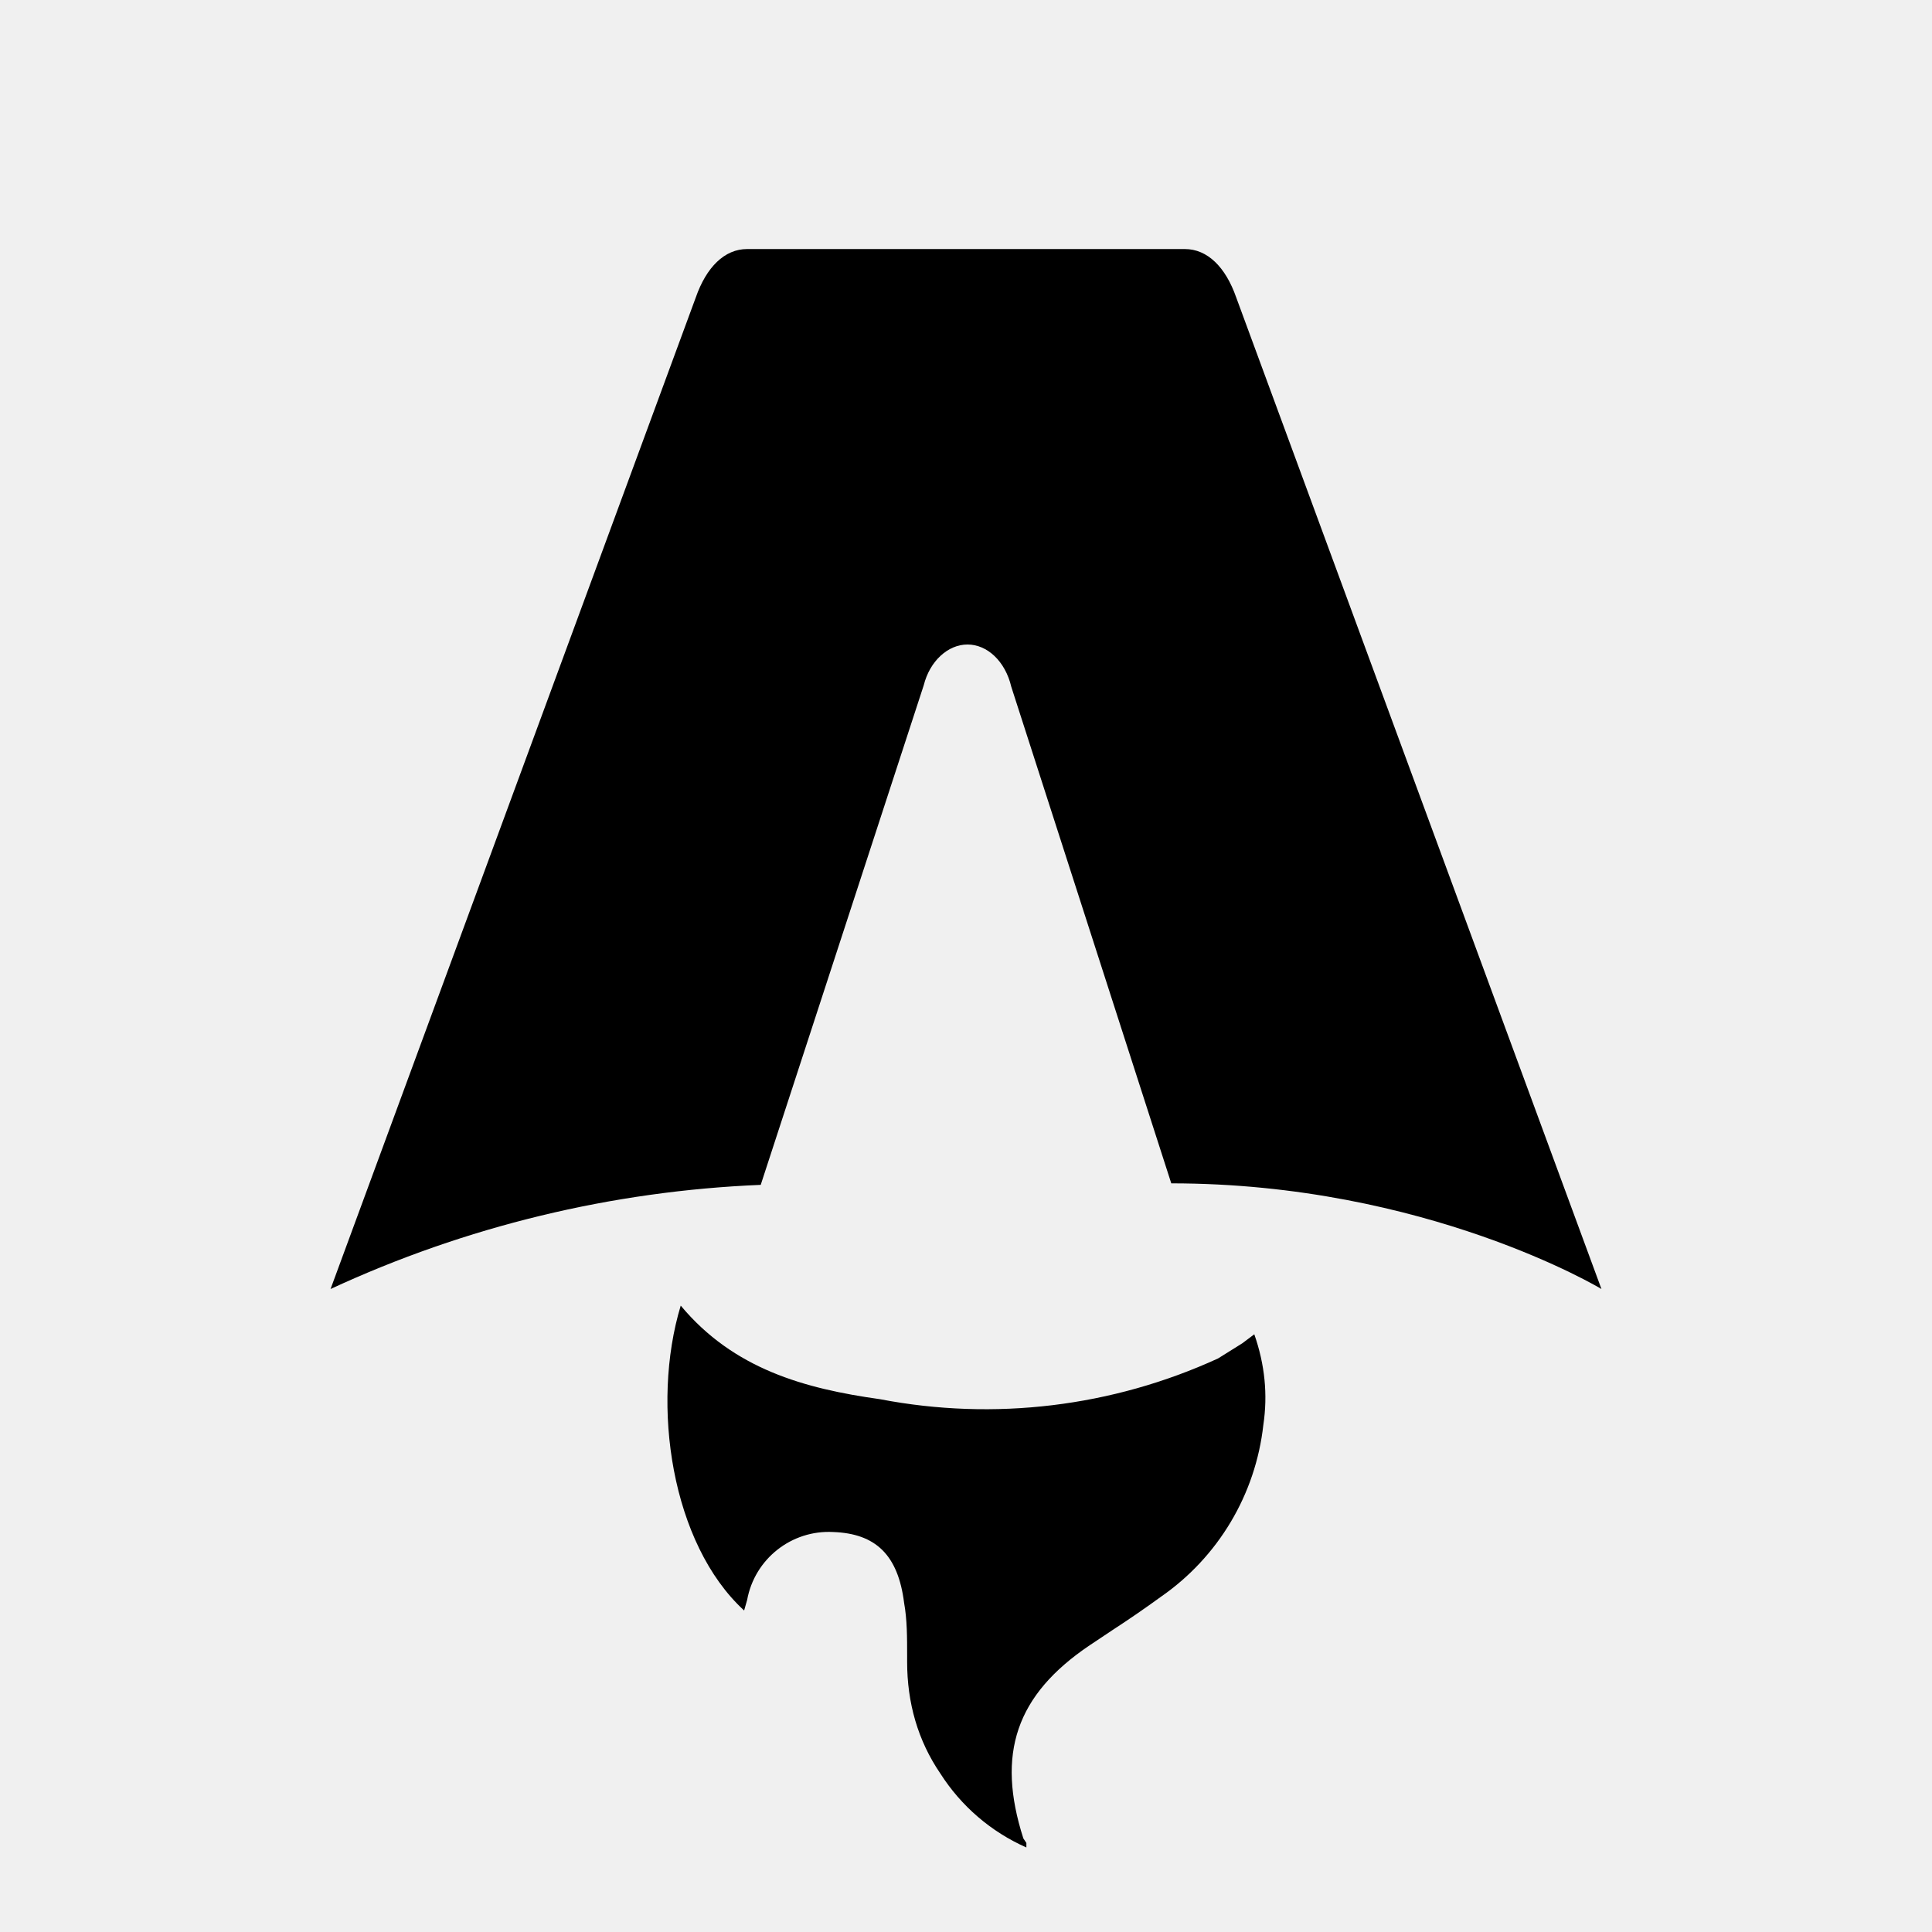
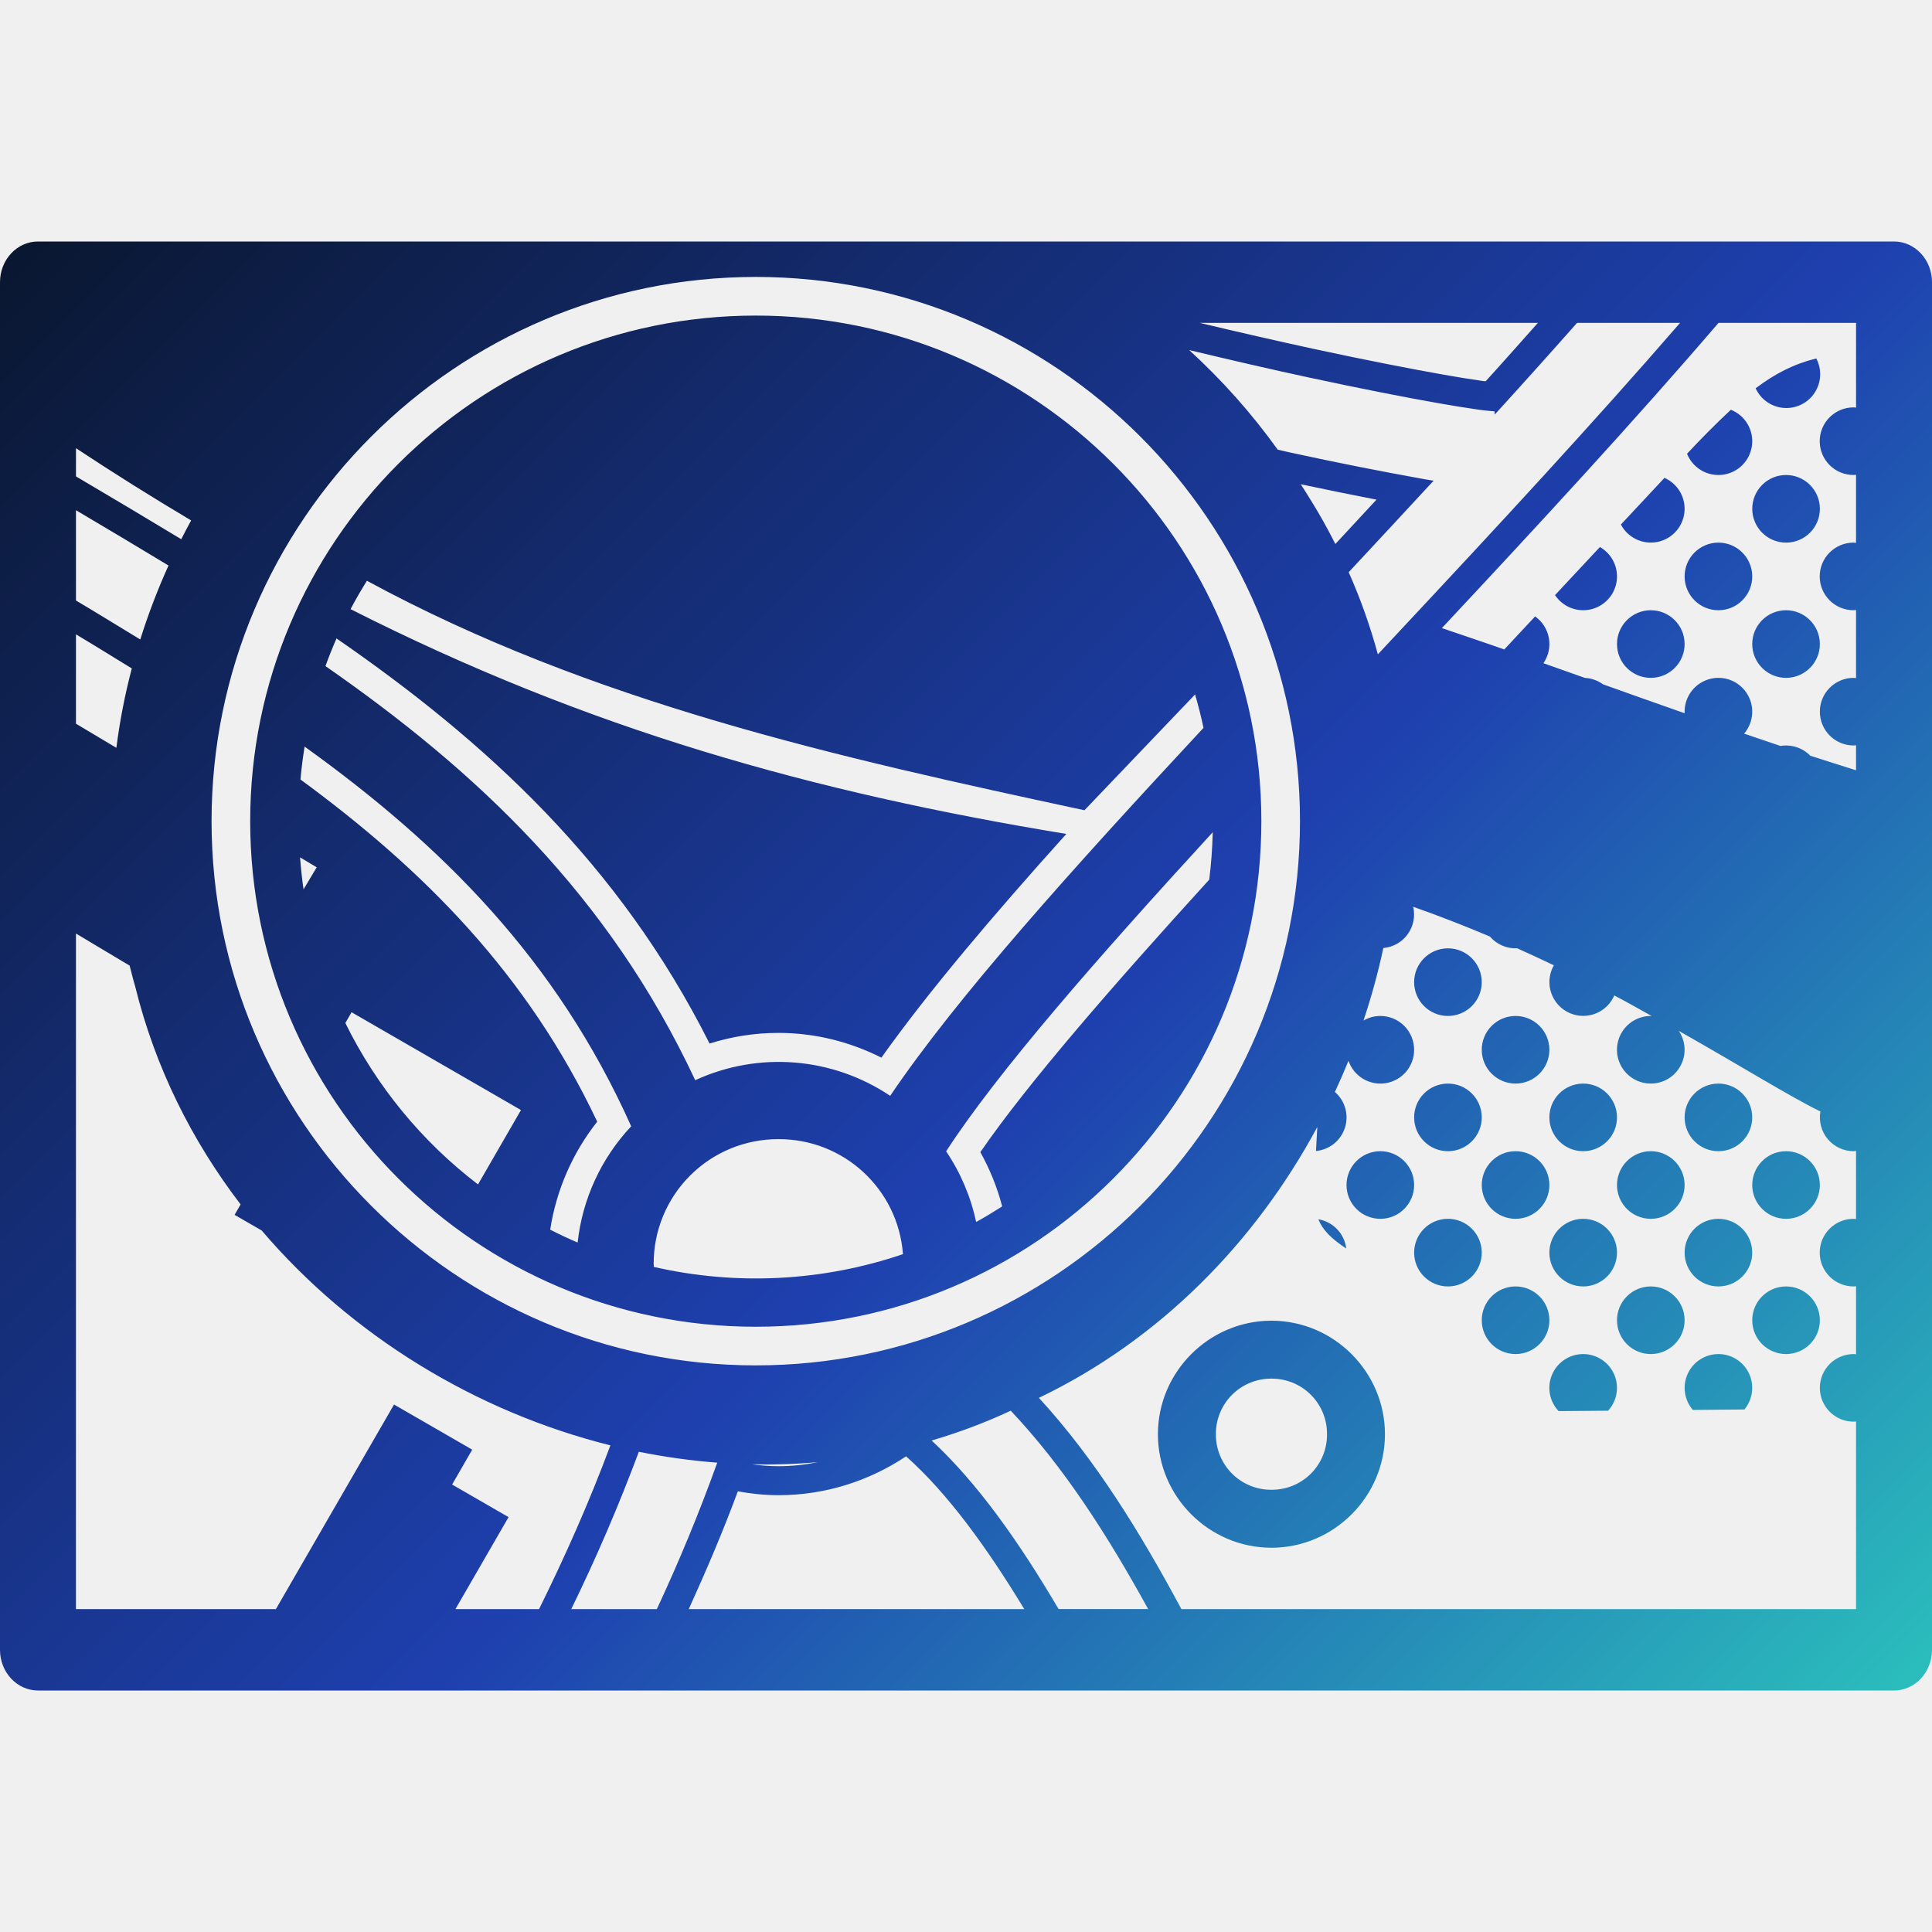
- <svg xmlns="http://www.w3.org/2000/svg" fill="none" viewBox="0 0 128 128">
-   <path d="M50.4 78.5a75.1 75.1 0 0 0-28.5 6.9l24.2-65.7c.7-2 1.9-3.2 3.4-3.2h29c1.5 0 2.7 1.2 3.4 3.2l24.2 65.7s-11.6-7-28.5-7L67 45.5c-.4-1.7-1.6-2.8-2.9-2.8-1.3 0-2.5 1.1-2.9 2.7L50.4 78.5Zm-1.1 28.2Zm-4.2-20.2c-2 6.6-.6 15.8 4.2 20.2a17.5 17.5 0 0 1 .2-.7 5.5 5.5 0 0 1 5.7-4.5c2.8.1 4.3 1.5 4.7 4.7.2 1.1.2 2.3.2 3.5v.4c0 2.7.7 5.2 2.2 7.4a13 13 0 0 0 5.7 4.9v-.3l-.2-.3c-1.8-5.6-.5-9.5 4.4-12.8l1.5-1a73 73 0 0 0 3.2-2.2 16 16 0 0 0 6.8-11.4c.3-2 .1-4-.6-6l-.8.6-1.6 1a37 37 0 0 1-22.4 2.7c-5-.7-9.7-2-13.2-6.2Z" />
-   <style>
-         path { fill: #000; }
-         @media (prefers-color-scheme: dark) {
-             path { fill: #FFF; }
-         }
-     </style>
+ <svg xmlns="http://www.w3.org/2000/svg" width="1em" height="1em" viewBox="0 0 100 100" role="img" aria-label="SatScale">
+   <defs>
+     <linearGradient id="satScaleGradient" x1="0" y1="0" x2="100" y2="100" gradientUnits="userSpaceOnUse">
+       <stop offset="0%" stop-color="#07111F" />
+       <stop offset="55%" stop-color="#1E40AF" />
+       <stop offset="100%" stop-color="#2DD4BF" />
+     </linearGradient>
+   </defs>
+   <path fill="url(#satScaleGradient)" d="M1.965 12.5C.88 12.5 0 13.443 0 14.605v70.79c0 1.162.88 2.104 1.965 2.105h96.07c1.085 0 1.965-.943 1.965-2.105v-70.79c0-1.162-.88-2.104-1.965-2.105Zm37.154 1.834c15.524 0 28.168 12.646 28.168 28.17S54.643 70.672 39.12 70.672S10.95 58.028 10.95 42.504s12.646-28.17 28.17-28.17m0 2c-14.44 0-26.17 11.73-26.17 26.17s11.73 26.168 26.17 26.168s26.168-11.728 26.168-26.168s-11.728-26.17-26.168-26.17m22.985.379H79.6c-.895 1.004-1.77 1.997-2.702 3.021c-.05-.005-.077-.004-.128-.011a59 59 0 0 1-2.036-.328c-1.697-.299-4.013-.75-6.726-1.334a291 291 0 0 1-5.904-1.348m19.523 0h5.332c-4.469 5.16-9.513 10.604-14.564 16.002l-1.077 1.154a29.6 29.6 0 0 0-1.51-4.252c1.473-1.577 2.932-3.156 4.395-4.736c-.158-.027-.253-.039-.422-.069a192 192 0 0 1-6.931-1.375c-.223-.047-.487-.112-.715-.162a33.2 33.2 0 0 0-4.584-5.156c2.187.526 4.273 1.006 6.14 1.408c2.73.588 5.06 1.043 6.784 1.346a59 59 0 0 0 2.091.336c.52.071.951.085.795.09l.006.158a420 420 0 0 0 4.26-4.744m7.322 0h7.12v4.385c-.042-.003-.082-.012-.124-.012h-.013a1.75 1.75 0 0 0 .013 3.5c.042 0 .082-.009.123-.012v3.524c-.04-.003-.08-.012-.123-.012h-.013a1.75 1.75 0 0 0 .013 3.5c.042 0 .082-.009.123-.012v3.524c-.04-.003-.08-.012-.123-.012a1.75 1.75 0 1 0 0 3.5c.042 0 .082-.009.123-.012v1.295c-.791-.251-1.598-.502-2.369-.754a1.75 1.75 0 0 0-1.54-.504c-.641-.213-1.257-.425-1.884-.638a1.75 1.75 0 1 0-3.078-1.055c-1.426-.499-2.822-.998-4.222-1.496a1.75 1.75 0 0 0-.942-.334c-.71-.253-1.433-.507-2.146-.76a1.75 1.75 0 0 0-.43-2.422l-1.596 1.71c-1.047-.37-2.159-.738-3.23-1.106c5-5.346 9.953-10.706 14.318-15.797m5.06 1.84c-1.156.286-2.137.788-3.138 1.545a1.75 1.75 0 1 0 3.139-1.545m-4.421 2.656a46 46 0 0 0-2.268 2.277a1.75 1.75 0 1 0 2.268-2.277m-85.656 1.99a147 147 0 0 0 5.96 3.738a35 35 0 0 0-.511.973a590 590 0 0 0-5.45-3.252Zm88.5 1.387a1.75 1.75 0 1 0 .027 3.5a1.75 1.75 0 0 0-.027-3.5m-6.28.148l-2.256 2.416a1.75 1.75 0 1 0 2.256-2.416m-18.826.33c1.411.298 2.751.573 3.92.797c-.714.768-1.42 1.532-2.129 2.297a29 29 0 0 0-1.361-2.414c-.136-.231-.289-.452-.43-.68M3.932 26.408q2.417 1.428 4.79 2.863A34 34 0 0 0 7.26 33.1c-1.105-.672-2.194-1.345-3.328-2.018zm85 1.678a1.75 1.75 0 1 0 .027 3.5a1.75 1.75 0 0 0-.027-3.5m-6.121.228l-2.323 2.489a1.75 1.75 0 1 0 2.323-2.489M18.992 30.06c11.635 6.311 24.357 9.135 37.139 11.878l5.726-5.994c.164.57.315 1.145.436 1.73C55.578 44.893 49.534 51.6 46.076 56.72a10.35 10.35 0 0 0-10.092-.809C31.491 46.303 24.648 39.9 16.846 34.477q.263-.727.572-1.432c7.72 5.33 14.619 11.637 19.309 20.969a11.8 11.8 0 0 1 3.57-.551c1.91 0 3.715.469 5.324 1.28c2.433-3.42 5.767-7.35 9.572-11.579c-13.131-2.16-24.721-5.393-37.048-11.635c.263-.502.55-.99.847-1.47m66.44 1.527a1.75 1.75 0 1 0 .027 3.5a1.75 1.75 0 0 0-.027-3.5m7 0a1.75 1.75 0 1 0 .027 3.5a1.75 1.75 0 0 0-.027-3.5m-88.5 1.248c.988.589 1.93 1.177 2.89 1.764a32 32 0 0 0-.799 4.109l-2.091-1.248Zm11.834 5.809c7.065 5.078 13.02 10.974 16.904 19.654a10.44 10.44 0 0 0-2.772 6.017a24 24 0 0 1-1.42-.666a11.94 11.94 0 0 1 2.434-5.591c-3.623-7.65-8.976-13.027-15.36-17.71q.078-.862.214-1.704m47.005 4.433q-.029 1.245-.181 2.453c-5.025 5.523-9.39 10.537-11.848 14.106a12 12 0 0 1 1.131 2.808c-.44.282-.888.554-1.348.807a10.4 10.4 0 0 0-1.554-3.658c2.656-4.093 7.816-9.993 13.8-16.516m-47.24 1.301l.862.514l-.682 1.142a24 24 0 0 1-.18-1.656m57.615 2.557c1.369.483 2.69 1 3.97 1.54a1.75 1.75 0 0 0 1.415.61c.649.29 1.276.584 1.897.88a1.75 1.75 0 1 0 3.127 1.56c.693.363 1.29.708 1.935 1.064l-.058-.002a1.75 1.75 0 1 0 1.464.773c3.197 1.81 5.717 3.38 7.327 4.172a1.75 1.75 0 0 0 1.723 2.055c.042 0 .08-.015.122-.018v3.53c-.04-.003-.08-.012-.123-.012h-.013a1.75 1.75 0 0 0 .013 3.5c.042 0 .082-.009.123-.012v3.524c-.04-.003-.08-.012-.123-.012a1.75 1.75 0 1 0 0 3.5c.042 0 .082-.009.123-.012v9.713H61.15c-2.134-3.97-4.468-7.77-7.377-10.934c6.249-2.998 11.194-8.04 14.41-14.02c-.021.441-.045.865-.068 1.243a1.745 1.745 0 0 0 .979-3.057q.372-.797.703-1.613a1.746 1.746 0 0 0 3.398-.57a1.75 1.75 0 0 0-1.763-1.75a1.74 1.74 0 0 0-.858.238a35 35 0 0 0 1.028-3.754a1.744 1.744 0 0 0 1.544-2.137zM3.932 48.32l2.778 1.66c.094.362.18.724.289 1.085c1.027 4.172 2.927 7.973 5.455 11.276l-.312.539l1.402.809c4.66 5.462 11.095 9.386 18.05 11.123c-1.09 2.924-2.335 5.73-3.693 8.476h-4.328l2.75-4.762l-2.922-1.687l1.041-1.805l-4.047-2.336l-6.115 10.59H3.931Zm71.013.766a1.75 1.75 0 1 0 0 3.5a1.75 1.75 0 0 0 0-3.5m-56.748 3.307l6.276 3.623l2.492 1.44l-2.223 3.85a23.7 23.7 0 0 1-6.867-8.355zm60.235.193a1.75 1.75 0 1 0 .027 3.5a1.75 1.75 0 0 0-.027-3.5m-3.5 3.5a1.75 1.75 0 1 0 .027 3.5a1.75 1.75 0 0 0-.027-3.5m7 0a1.75 1.75 0 1 0 .027 3.5a1.75 1.75 0 0 0-.027-3.5m7 0a1.75 1.75 0 1 0 .027 3.5a1.75 1.75 0 0 0-.027-3.5m-48.635 2.877a6.43 6.43 0 0 1 6.44 5.951a23.66 23.66 0 0 1-12.893.662c-.001-.05-.01-.098-.01-.148a6.434 6.434 0 0 1 6.463-6.465m31.135.623a1.75 1.75 0 1 0 .027 3.5a1.75 1.75 0 0 0-.027-3.5m7 0a1.75 1.75 0 1 0 .027 3.5a1.75 1.75 0 0 0-.027-3.5m7 0a1.75 1.75 0 1 0 .027 3.5a1.75 1.75 0 0 0-.027-3.5m7 0a1.75 1.75 0 1 0 .027 3.5a1.75 1.75 0 0 0-.027-3.5m-17.5 3.5a1.75 1.75 0 1 0 .027 3.5a1.75 1.75 0 0 0-.027-3.5m7 0a1.75 1.75 0 1 0 .027 3.5a1.75 1.75 0 0 0-.027-3.5m7 0a1.75 1.75 0 1 0 .027 3.5a1.75 1.75 0 0 0-.027-3.5m-20.694.023c.224.556.658.995 1.444 1.514a1.75 1.75 0 0 0-1.444-1.514m10.194 3.477a1.75 1.75 0 1 0 .027 3.5a1.75 1.75 0 0 0-.027-3.5m7 0a1.75 1.75 0 1 0 .027 3.5a1.75 1.75 0 0 0-.027-3.5m7 0a1.75 1.75 0 1 0 .027 3.5a1.75 1.75 0 0 0-.027-3.5M65.81 68.359c-3.228 0-5.877 2.65-5.877 5.877c0 3.228 2.65 5.875 5.877 5.875s5.875-2.647 5.875-5.875c0-3.227-2.648-5.877-5.875-5.877m16.134 1.727a1.75 1.75 0 0 0-1.271 2.953l2.562-.021a1.75 1.75 0 0 0-1.29-2.932m7 0a1.75 1.75 0 0 0-1.324 2.893l2.668-.024a1.75 1.75 0 0 0-1.344-2.87m-23.134 1.273a2.854 2.854 0 0 1 2.875 2.877a2.85 2.85 0 0 1-2.875 2.875a2.854 2.854 0 0 1-2.877-2.875a2.855 2.855 0 0 1 2.877-2.877m-13.495 1.66c2.746 2.903 5.02 6.463 7.112 10.268h-4.635c-2.034-3.455-4.173-6.498-6.572-8.726a29 29 0 0 0 4.095-1.541m-19.25 2.124c1.34.272 2.696.459 4.059.564a90 90 0 0 1-3.127 7.58h-4.43a91 91 0 0 0 3.498-8.144m13.832.236c2.168 1.932 4.174 4.707 6.118 7.908H35.65c.899-1.979 1.762-3.992 2.541-6.096c.686.124 1.387.2 2.106.2c2.433 0 4.704-.745 6.601-2.012m-4.562.303c-.66.132-1.34.209-2.04.209c-.466 0-.925-.038-1.376-.098a31 31 0 0 0 3.416-.111" />
</svg>
